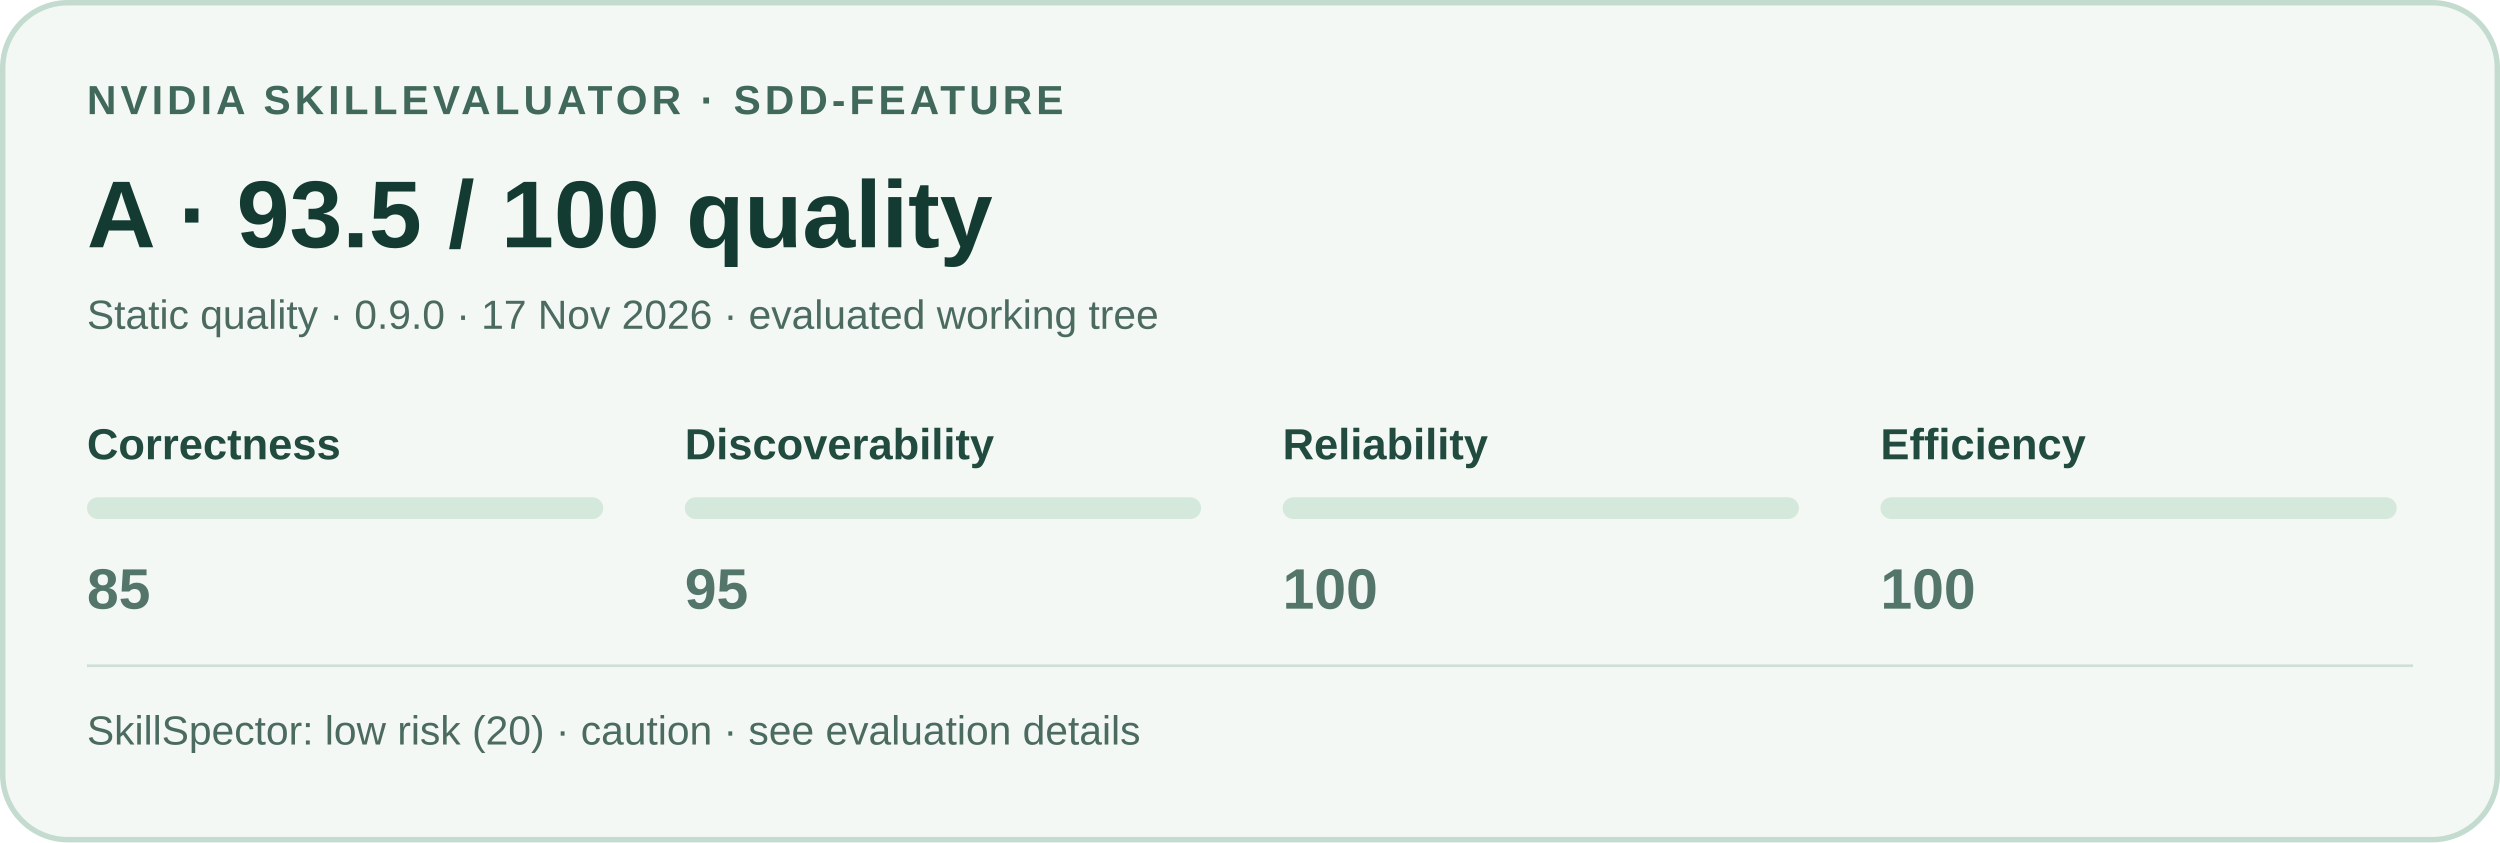
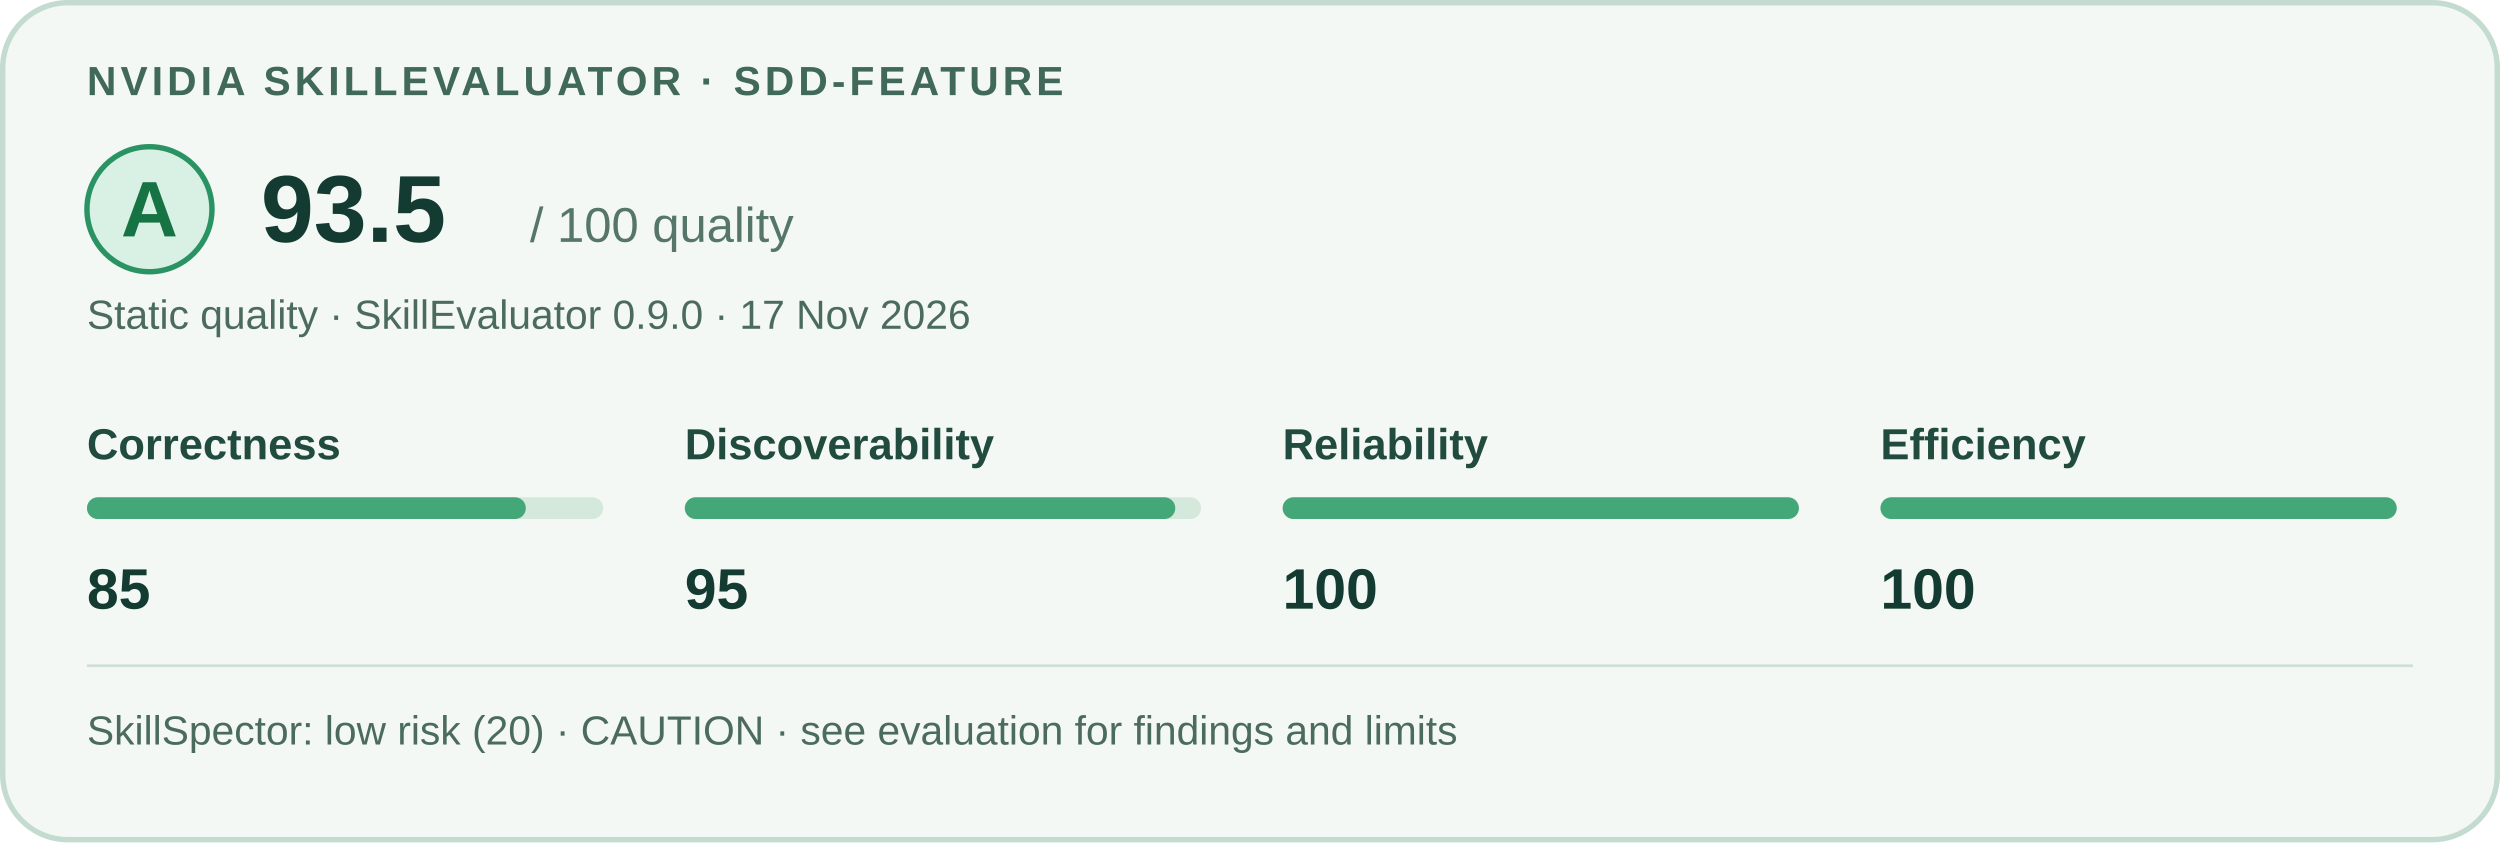
<svg xmlns="http://www.w3.org/2000/svg" width="920" height="310" viewBox="0 0 920 310" role="img" aria-labelledby="title desc">
  <rect x="1" y="1" width="918" height="308" rx="24" fill="#f4f8f5" stroke="#c4dbcf" stroke-width="2" />
-   <text x="32" y="42" fill="#41695b" font-family="Arial,sans-serif" font-size="15" font-weight="bold" letter-spacing="1.5">NVIDIA SKILLEVALUATOR · SDD-FEATURE</text>
-   <text x="32" y="91" fill="#143b32" font-family="Arial,sans-serif" font-size="35" font-weight="bold">A  ·  93.5 / 100 quality</text>
-   <text x="32" y="121" fill="#4c6b60" font-family="Arial,sans-serif" font-size="15">Static quality · 0.9.0 · 17 Nov 2026 · evaluated working tree</text>
+   <text x="32" y="35" fill="#41695b" font-family="Arial,sans-serif" font-size="15" font-weight="bold" letter-spacing="1.5">NVIDIA SKILLEVALUATOR · SDD-FEATURE</text>
+   <circle cx="55" cy="77" r="23" fill="#d9f1e4" stroke="#299363" stroke-width="2" />
+   <text x="55" y="87" fill="#167344" font-family="Arial,sans-serif" font-size="29" font-weight="bold" text-anchor="middle">A</text>
+   <text x="96" y="89" fill="#143b32" font-family="Arial,sans-serif" font-size="35" font-weight="bold">93.5</text>
+   <text x="195" y="89" fill="#56766c" font-family="Arial,sans-serif" font-size="18">/ 100 quality</text>
+   <text x="32" y="121" fill="#4c6b60" font-family="Arial,sans-serif" font-size="15">Static quality · SkillEvaluator 0.9.0 · 17 Nov 2026</text>
  <g font-family="Arial,sans-serif" font-size="16" fill="#214b3f" font-weight="bold">
    <text x="32" y="169">Correctness</text>
    <text x="252" y="169">Discoverability</text>
    <text x="472" y="169">Reliability</text>
    <text x="692" y="169">Efficiency</text>
  </g>
-   <g fill="#d5e8dc">
-     <rect x="32" y="183" width="190" height="8" rx="4" />
-     <rect x="252" y="183" width="190" height="8" rx="4" />
-     <rect x="472" y="183" width="190" height="8" rx="4" />
-     <rect x="692" y="183" width="190" height="8" rx="4" />
+   <g>
+     <rect x="32" y="183" width="190" height="8" rx="4" fill="#d5e8dc" />
+     <rect x="32" y="183" width="161.5" height="8" rx="4" fill="#43a778" />
+     <rect x="252" y="183" width="190" height="8" rx="4" fill="#d5e8dc" />
+     <rect x="252" y="183" width="180.5" height="8" rx="4" fill="#43a778" />
+     <rect x="472" y="183" width="190" height="8" rx="4" fill="#d5e8dc" />
+     <rect x="472" y="183" width="190" height="8" rx="4" fill="#43a778" />
+     <rect x="692" y="183" width="190" height="8" rx="4" fill="#d5e8dc" />
+     <rect x="692" y="183" width="190" height="8" rx="4" fill="#43a778" />
  </g>
-   <g font-family="Arial,sans-serif" font-size="21" fill="#54766a" font-weight="bold">
+   <g font-family="Arial,sans-serif" font-size="21" fill="#143b32" font-weight="bold">
    <text x="32" y="224">85</text>
    <text x="252" y="224">95</text>
    <text x="472" y="224">100</text>
    <text x="692" y="224">100</text>
  </g>
  <path d="M32 245h856" stroke="#cfdfd5" />
-   <text x="32" y="274" fill="#4c6b60" font-family="Arial,sans-serif" font-size="15">SkillSpector: low risk (20) · caution · see evaluation details</text>
+   <text x="32" y="274" fill="#4c6b60" font-family="Arial,sans-serif" font-size="15">SkillSpector: low risk (20) · CAUTION · see evaluation for findings and limits</text>
</svg>
